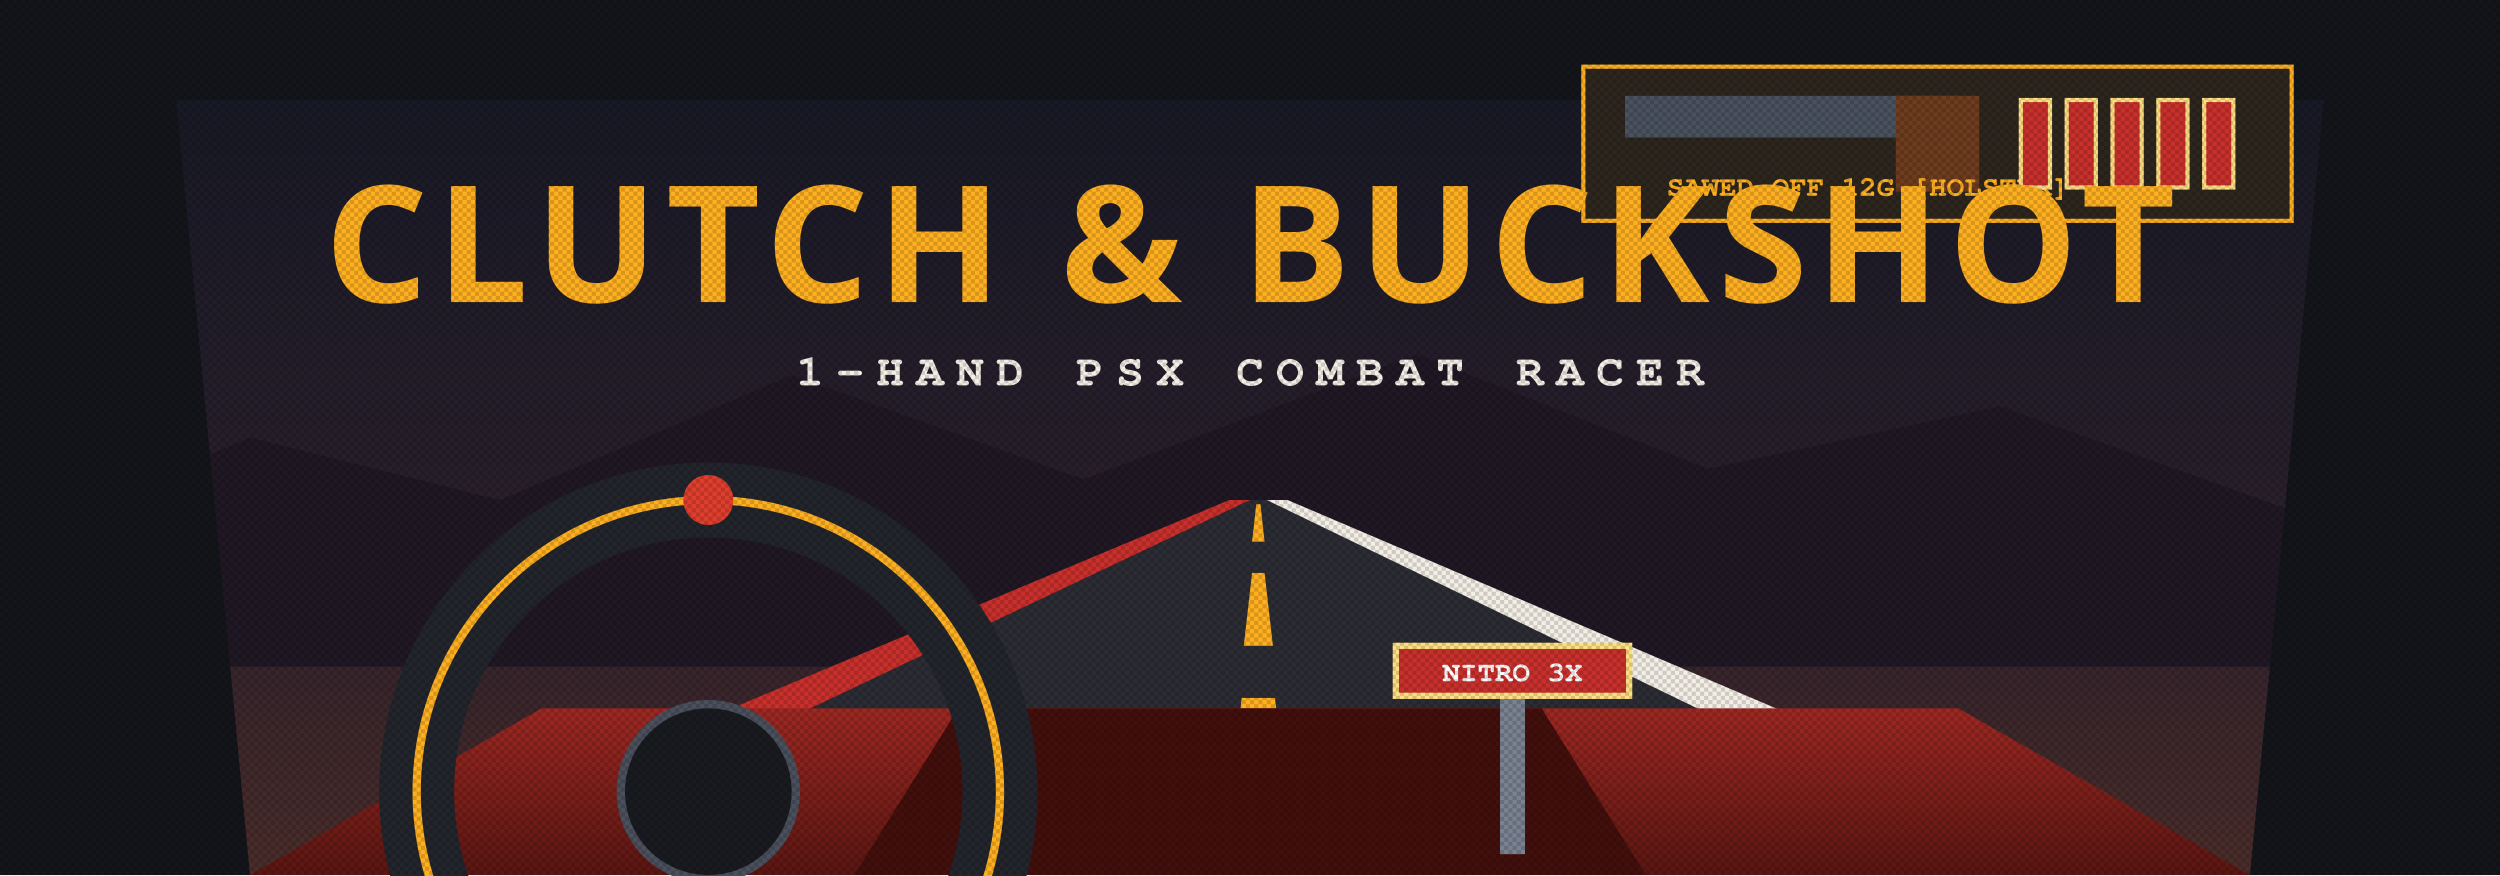
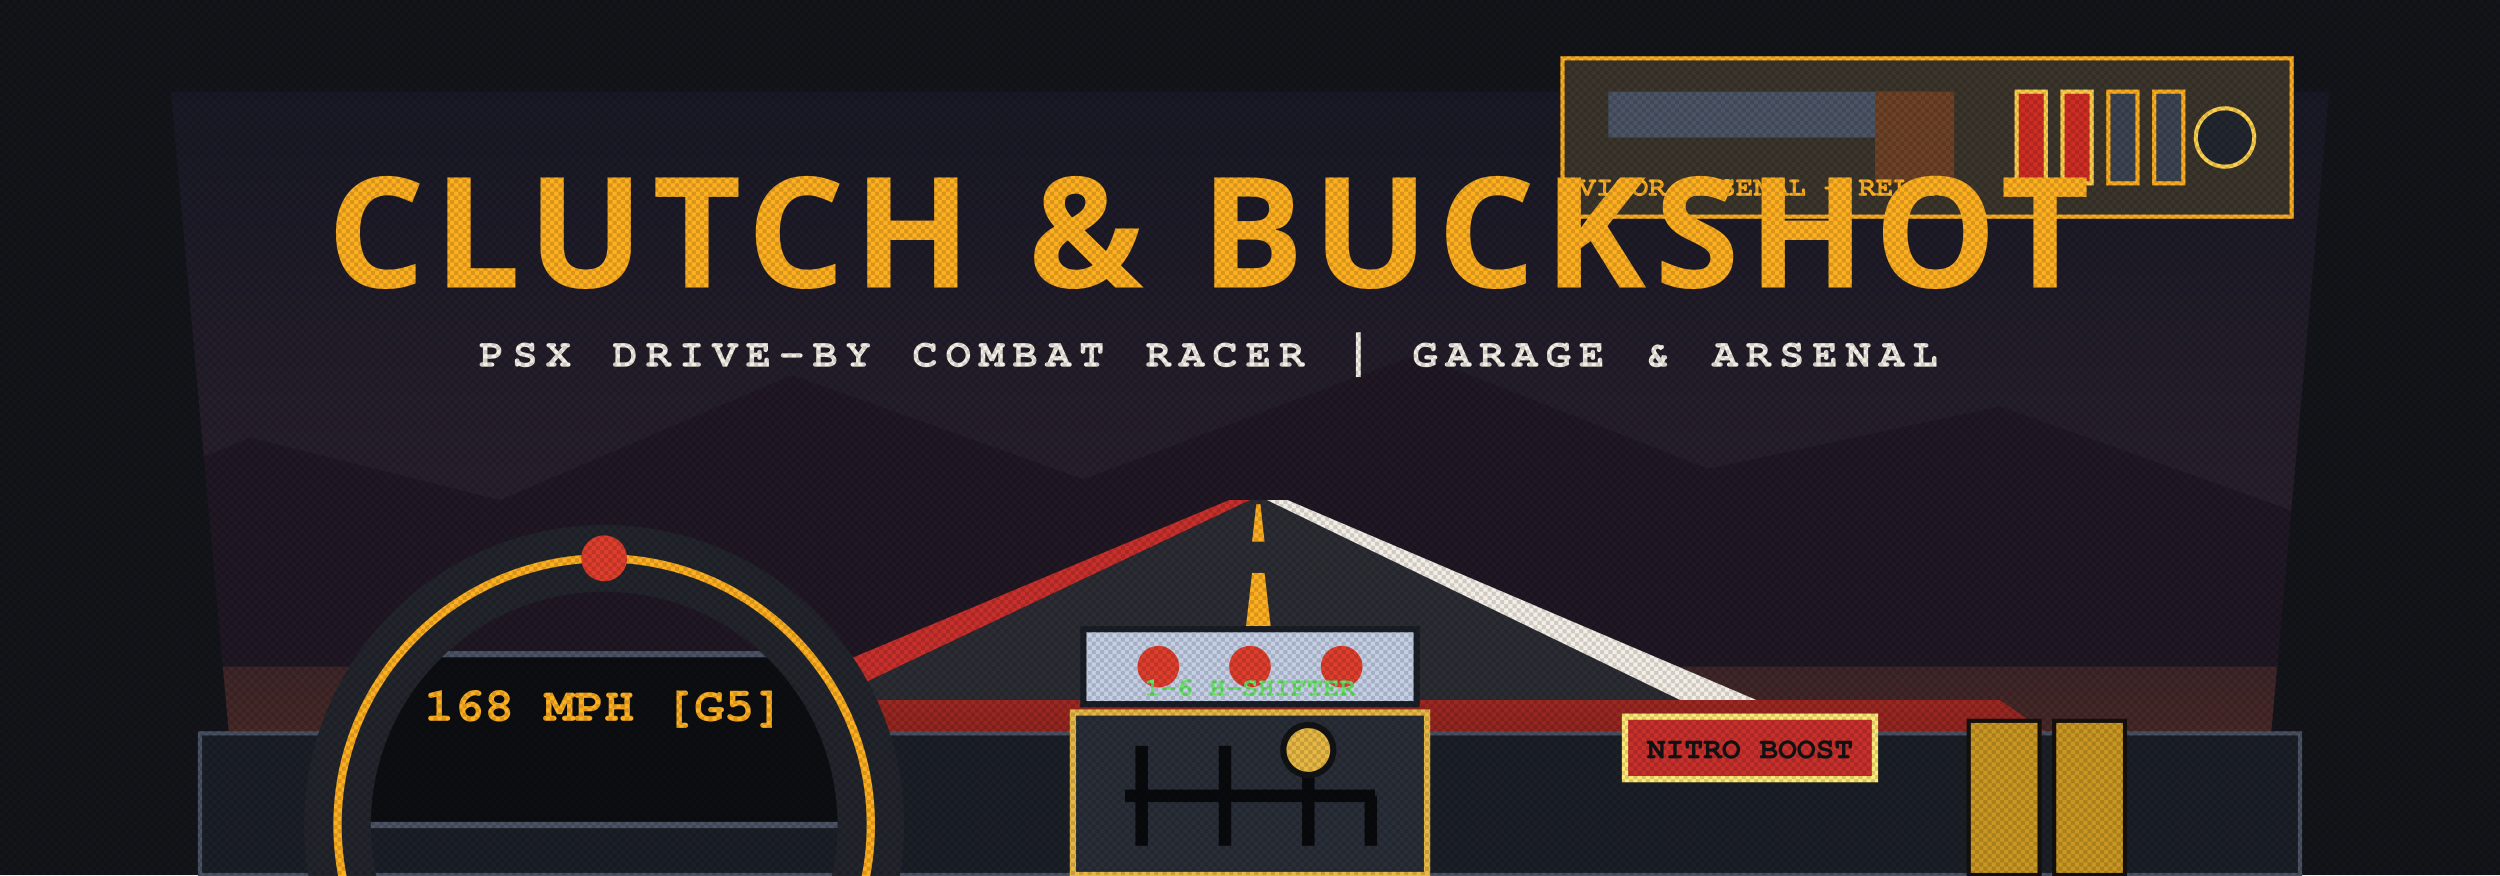
<svg xmlns="http://www.w3.org/2000/svg" viewBox="0 0 1200 420" width="100%" height="100%">
  <defs>
    <linearGradient id="skyGrad" x1="0%" y1="0%" x2="0%" y2="100%">
      <stop offset="0%" stop-color="#141824" />
      <stop offset="60%" stop-color="#2a202d" />
-       <stop offset="100%" stop-color="#4a2d2a" />
+       <stop offset="100%" stop-color="#5c2f24" />
    </linearGradient>
    <linearGradient id="hoodGrad" x1="0%" y1="0%" x2="0%" y2="100%">
      <stop offset="0%" stop-color="#9e2822" />
      <stop offset="100%" stop-color="#5a1612" />
    </linearGradient>
    <pattern id="ditherGrid" width="4" height="4" patternUnits="userSpaceOnUse">
      <rect width="2" height="2" fill="#000000" opacity="0.15" />
      <rect x="2" y="2" width="2" height="2" fill="#000000" opacity="0.15" />
    </pattern>
  </defs>
  <rect width="1200" height="420" fill="url(#skyGrad)" />
  <polygon points="0,260 120,210 240,240 380,180 520,230 680,170 820,225 960,195 1100,245 1200,210 1200,320 0,320" fill="#201824" />
  <polygon points="600,240 608,240 980,420 220,420" fill="#2c2c34" />
  <polygon points="590,240 600,240 220,420 160,420" fill="#c9302c" />
  <polygon points="608,240 618,240 1040,420 980,420" fill="#f4efe6" />
  <polygon points="603,242 605,242 607,260 601,260" fill="#ffb020" />
  <polygon points="601,275 607,275 611,310 597,310" fill="#ffb020" />
  <polygon points="596,335 612,335 618,390 590,390" fill="#ffb020" />
-   <polygon points="260,340 940,340 1080,420 120,420" fill="url(#hoodGrad)" />
-   <polygon points="460,340 740,340 790,420 410,420" fill="#420f0c" />
-   <polygon points="0,0 80,0 120,420 0,420" fill="#13151a" />
-   <polygon points="1120,0 1200,0 1200,420 1080,420" fill="#13151a" />
-   <rect x="0" y="0" width="1200" height="48" fill="#13151a" />
-   <rect x="760" y="32" width="340" height="74" fill="#2d261e" stroke="#ffb020" stroke-width="2" />
-   <rect x="780" y="46" width="160" height="20" fill="#4a5260" />
-   <rect x="910" y="46" width="40" height="46" fill="#6e3c1e" />
-   <text x="800" y="94" font-family="Courier, monospace" font-size="14" font-weight="bold" fill="#ffb020">SAWED-OFF 12G [HOLSTER]</text>
-   <rect x="970" y="48" width="14" height="42" fill="#c9302c" stroke="#ffe082" stroke-width="2" />
-   <rect x="992" y="48" width="14" height="42" fill="#c9302c" stroke="#ffe082" stroke-width="2" />
-   <rect x="1014" y="48" width="14" height="42" fill="#c9302c" stroke="#ffe082" stroke-width="2" />
-   <rect x="1036" y="48" width="14" height="42" fill="#c9302c" stroke="#ffe082" stroke-width="2" />
-   <rect x="1058" y="48" width="14" height="42" fill="#c9302c" stroke="#ffe082" stroke-width="2" />
-   <circle cx="340" cy="380" r="140" fill="none" stroke="#22252c" stroke-width="36" />
-   <circle cx="340" cy="380" r="140" fill="none" stroke="#ffb020" stroke-width="4" />
-   <circle cx="340" cy="380" r="42" fill="#191b20" stroke="#4a505c" stroke-width="4" />
-   <circle cx="340" cy="240" r="12" fill="#e03e2d" />
-   <rect x="720" y="320" width="12" height="90" fill="#7a8291" />
-   <rect x="670" y="310" width="112" height="24" fill="#c9302c" stroke="#ffe082" stroke-width="3" />
-   <text x="726" y="327" font-family="Courier, monospace" font-size="14" font-weight="bold" fill="#ffffff" text-anchor="middle">NITRO 3X</text>
-   <text x="600" y="145" font-family="Impact, Charcoal, sans-serif" font-size="78" font-weight="bold" fill="#ffb020" text-anchor="middle" letter-spacing="4">CLUTCH &amp; BUCKSHOT</text>
-   <text x="600" y="185" font-family="Courier, monospace" font-size="22" font-weight="bold" fill="#f4efe6" text-anchor="middle" letter-spacing="6">1-HAND PSX COMBAT RACER</text>
+   <polygon points="240,336 960,336 1080,420 120,420" fill="url(#hoodGrad)" />
+   <rect x="520" y="302" width="160" height="36" fill="#c5d0e6" stroke="#1a1e26" stroke-width="3" />
+   <circle cx="556" cy="320" r="10" fill="#e03e2d" />
+   <circle cx="600" cy="320" r="10" fill="#e03e2d" />
+   <circle cx="644" cy="320" r="10" fill="#e03e2d" />
+   <polygon points="0,0 78,0 116,420 0,420" fill="#13151a" />
+   <polygon points="1122,0 1200,0 1200,420 1084,420" fill="#13151a" />
+   <rect x="0" y="0" width="1200" height="44" fill="#13151a" />
+   <rect x="96" y="352" width="1008" height="68" fill="#1b1f27" stroke="#4a5263" stroke-width="2" />
+   <rect x="175" y="314" width="230" height="82" fill="#0c0e12" stroke="#4c5466" stroke-width="3" />
+   <text x="290" y="346" font-family="Courier, monospace" font-size="24" font-weight="bold" fill="#ffb020" text-anchor="middle">168 MPH [G5]</text>
+   <circle cx="290" cy="396" r="128" fill="none" stroke="#22252c" stroke-width="32" />
+   <circle cx="290" cy="396" r="128" fill="none" stroke="#ffb020" stroke-width="4" />
+   <circle cx="290" cy="268" r="11" fill="#e03e2d" />
+   <rect x="515" y="342" width="170" height="78" fill="#292e38" stroke="#e8b944" stroke-width="3" />
+   <line x1="540" y1="382" x2="660" y2="382" stroke="#090a0d" stroke-width="6" />
+   <line x1="548" y1="358" x2="548" y2="406" stroke="#090a0d" stroke-width="6" />
+   <line x1="588" y1="358" x2="588" y2="406" stroke="#090a0d" stroke-width="6" />
+   <line x1="628" y1="358" x2="628" y2="406" stroke="#090a0d" stroke-width="6" />
+   <line x1="658" y1="382" x2="658" y2="406" stroke="#090a0d" stroke-width="6" />
+   <circle cx="628" cy="360" r="12" fill="#e8b944" stroke="#111315" stroke-width="3" />
+   <text x="600" y="334" font-family="Courier, monospace" font-size="13" font-weight="bold" fill="#6be36b" text-anchor="middle">1-6 H-SHIFTER</text>
+   <rect x="780" y="344" width="120" height="30" fill="#c9302c" stroke="#ffeb75" stroke-width="3" />
+   <text x="840" y="364" font-family="Courier, monospace" font-size="15" font-weight="bold" fill="#111315" text-anchor="middle">NITRO BOOST</text>
+   <rect x="945" y="346" width="34" height="74" fill="#c99722" stroke="#14100d" stroke-width="2" />
+   <rect x="986" y="346" width="34" height="74" fill="#c99722" stroke="#14100d" stroke-width="2" />
+   <rect x="750" y="28" width="350" height="76" fill="#3b352c" stroke="#ffb020" stroke-width="2" />
+   <rect x="772" y="44" width="155" height="22" fill="#4c5566" />
+   <rect x="900" y="44" width="38" height="44" fill="#6e4226" />
+   <text x="850" y="94" font-family="Courier, monospace" font-size="14" font-weight="bold" fill="#ffb020" text-anchor="middle">VISOR ARSENAL + RELOAD</text>
+   <rect x="968" y="44" width="14" height="44" fill="#cf2d23" stroke="#ffd24d" stroke-width="2" />
+   <rect x="990" y="44" width="14" height="44" fill="#cf2d23" stroke="#ffd24d" stroke-width="2" />
+   <rect x="1012" y="44" width="14" height="44" fill="#3d4452" stroke="#ffb020" stroke-width="2" />
+   <rect x="1034" y="44" width="14" height="44" fill="#3d4452" stroke="#ffb020" stroke-width="2" />
+   <circle cx="1068" cy="66" r="14" fill="#232730" stroke="#ffd24d" stroke-width="2" />
+   <text x="580" y="138" font-family="Impact, Charcoal, sans-serif" font-size="74" font-weight="bold" fill="#ffb020" text-anchor="middle" letter-spacing="4">CLUTCH &amp; BUCKSHOT</text>
+   <text x="580" y="176" font-family="Courier, monospace" font-size="20" font-weight="bold" fill="#f4efe6" text-anchor="middle" letter-spacing="4">PSX DRIVE-BY COMBAT RACER | GARAGE &amp; ARSENAL</text>
  <rect width="1200" height="420" fill="url(#ditherGrid)" pointer-events="none" />
</svg>
